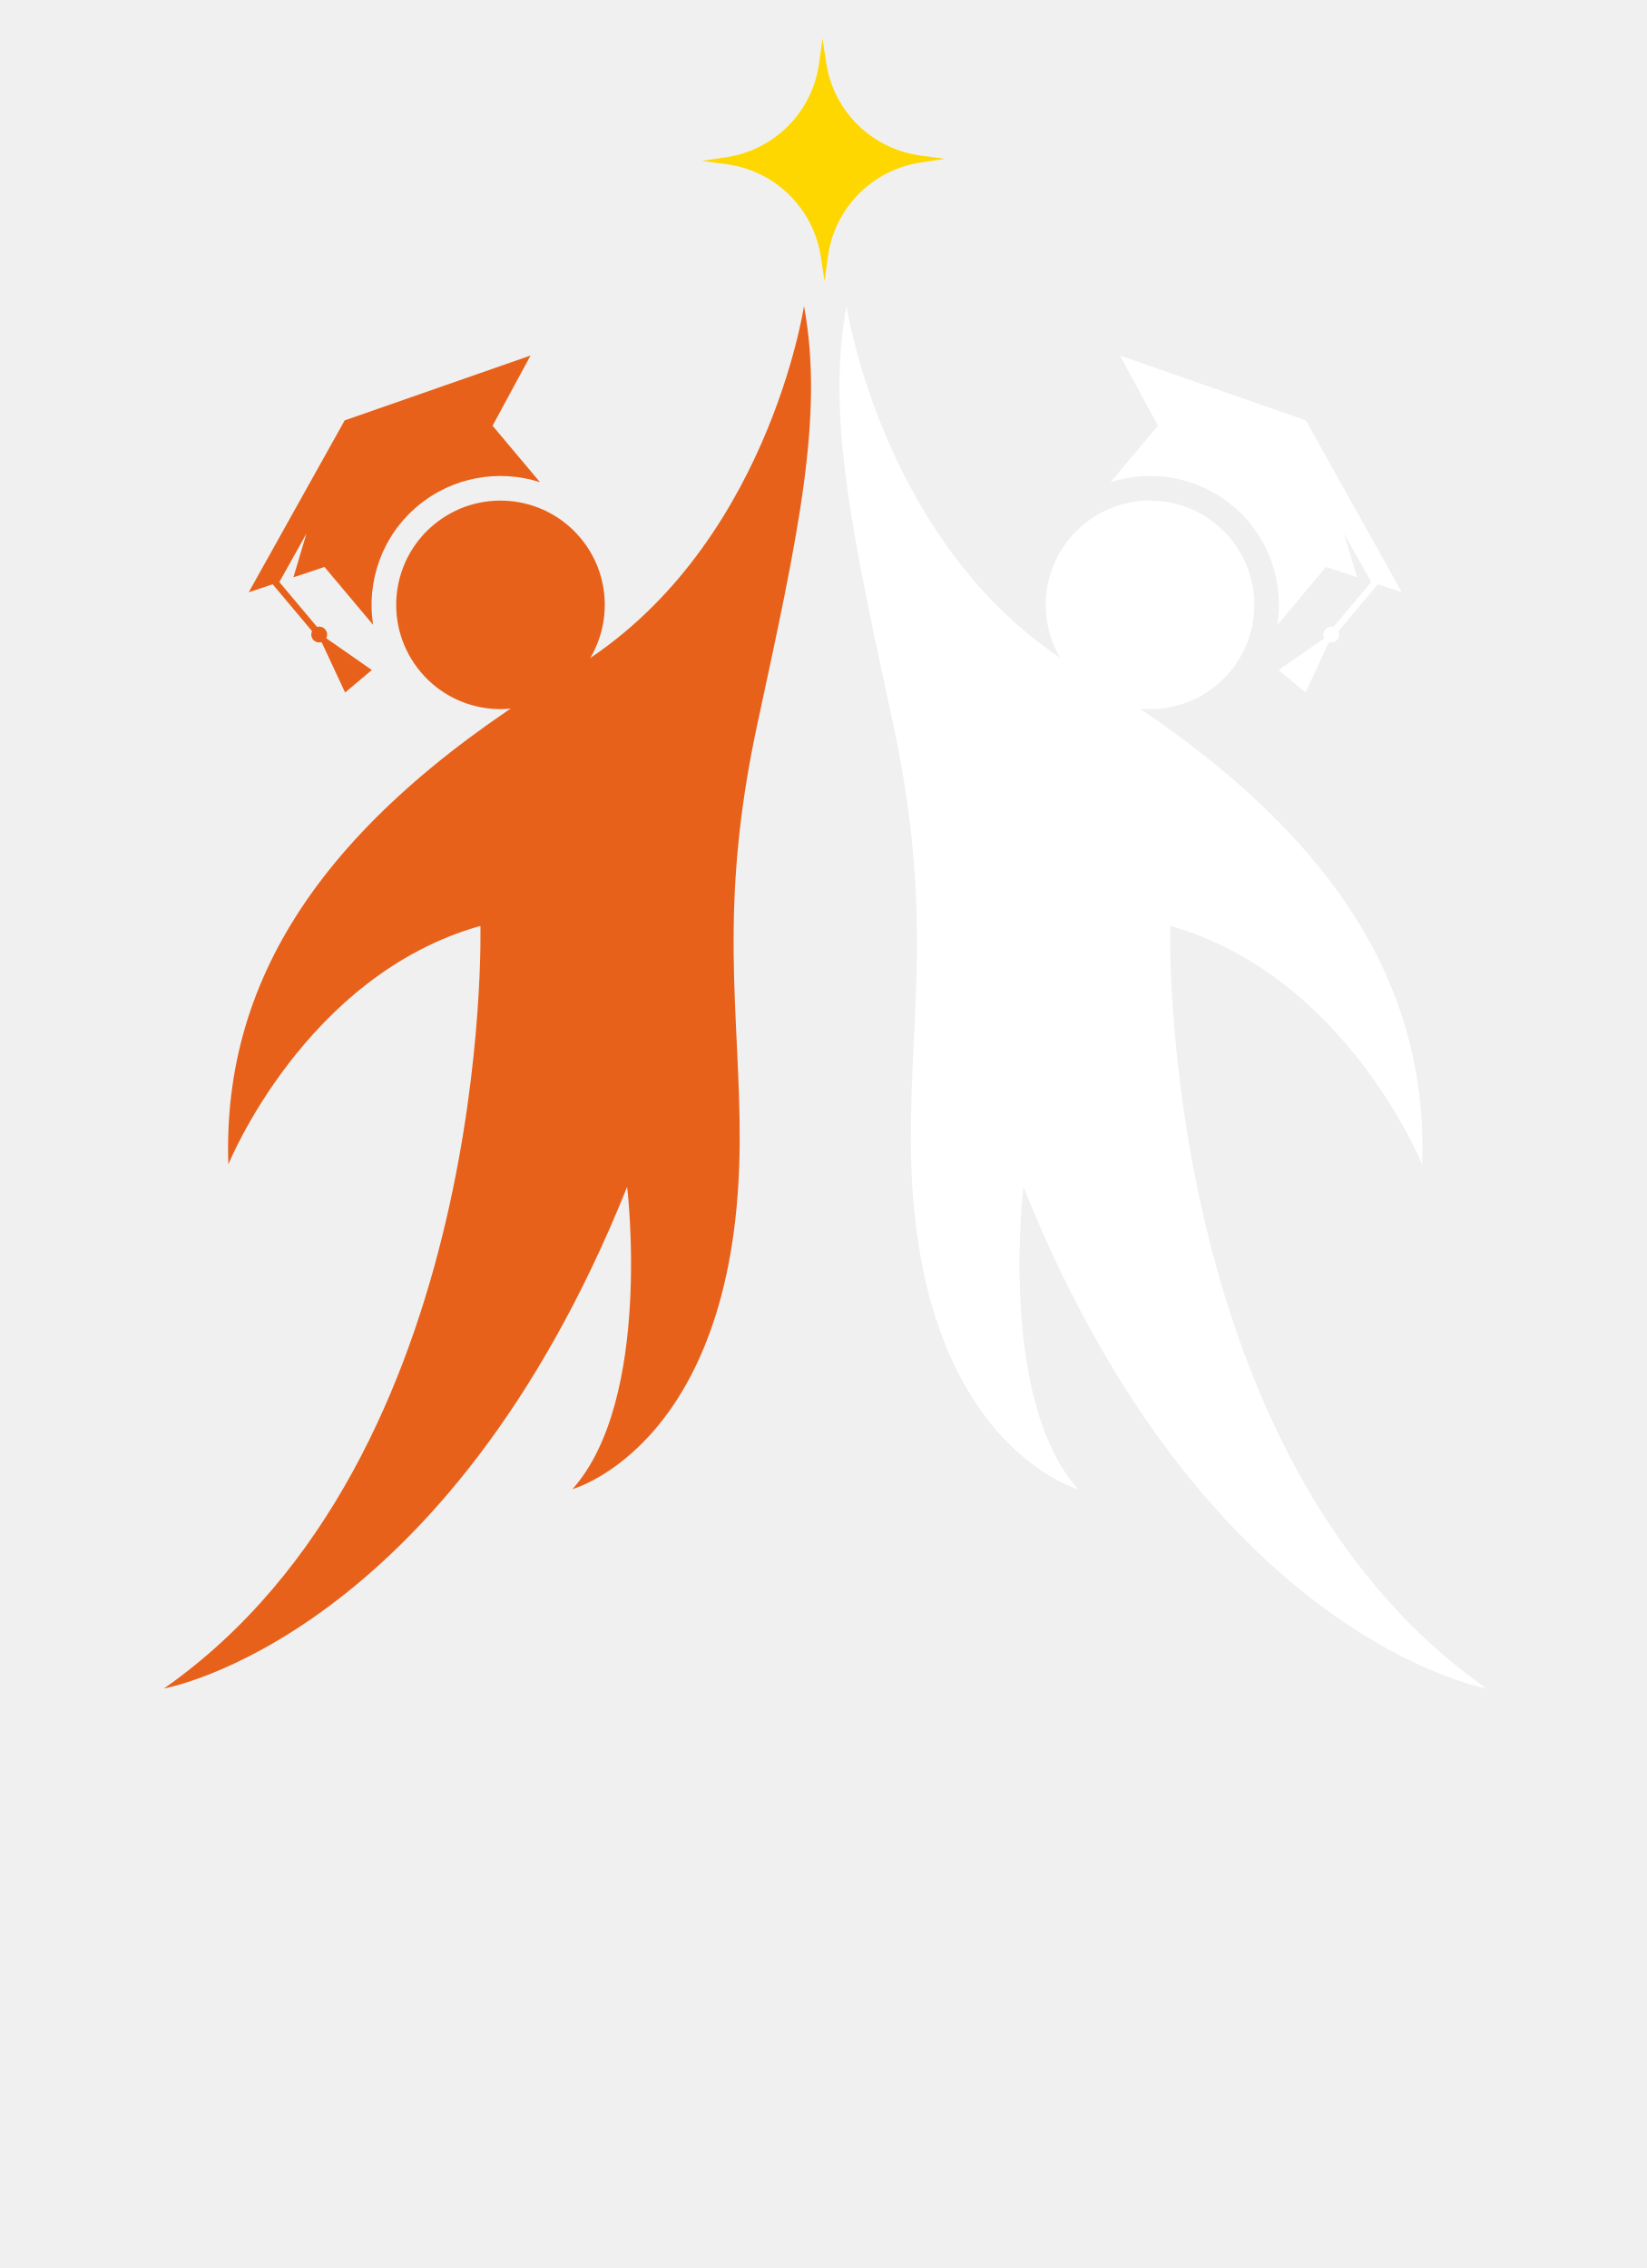
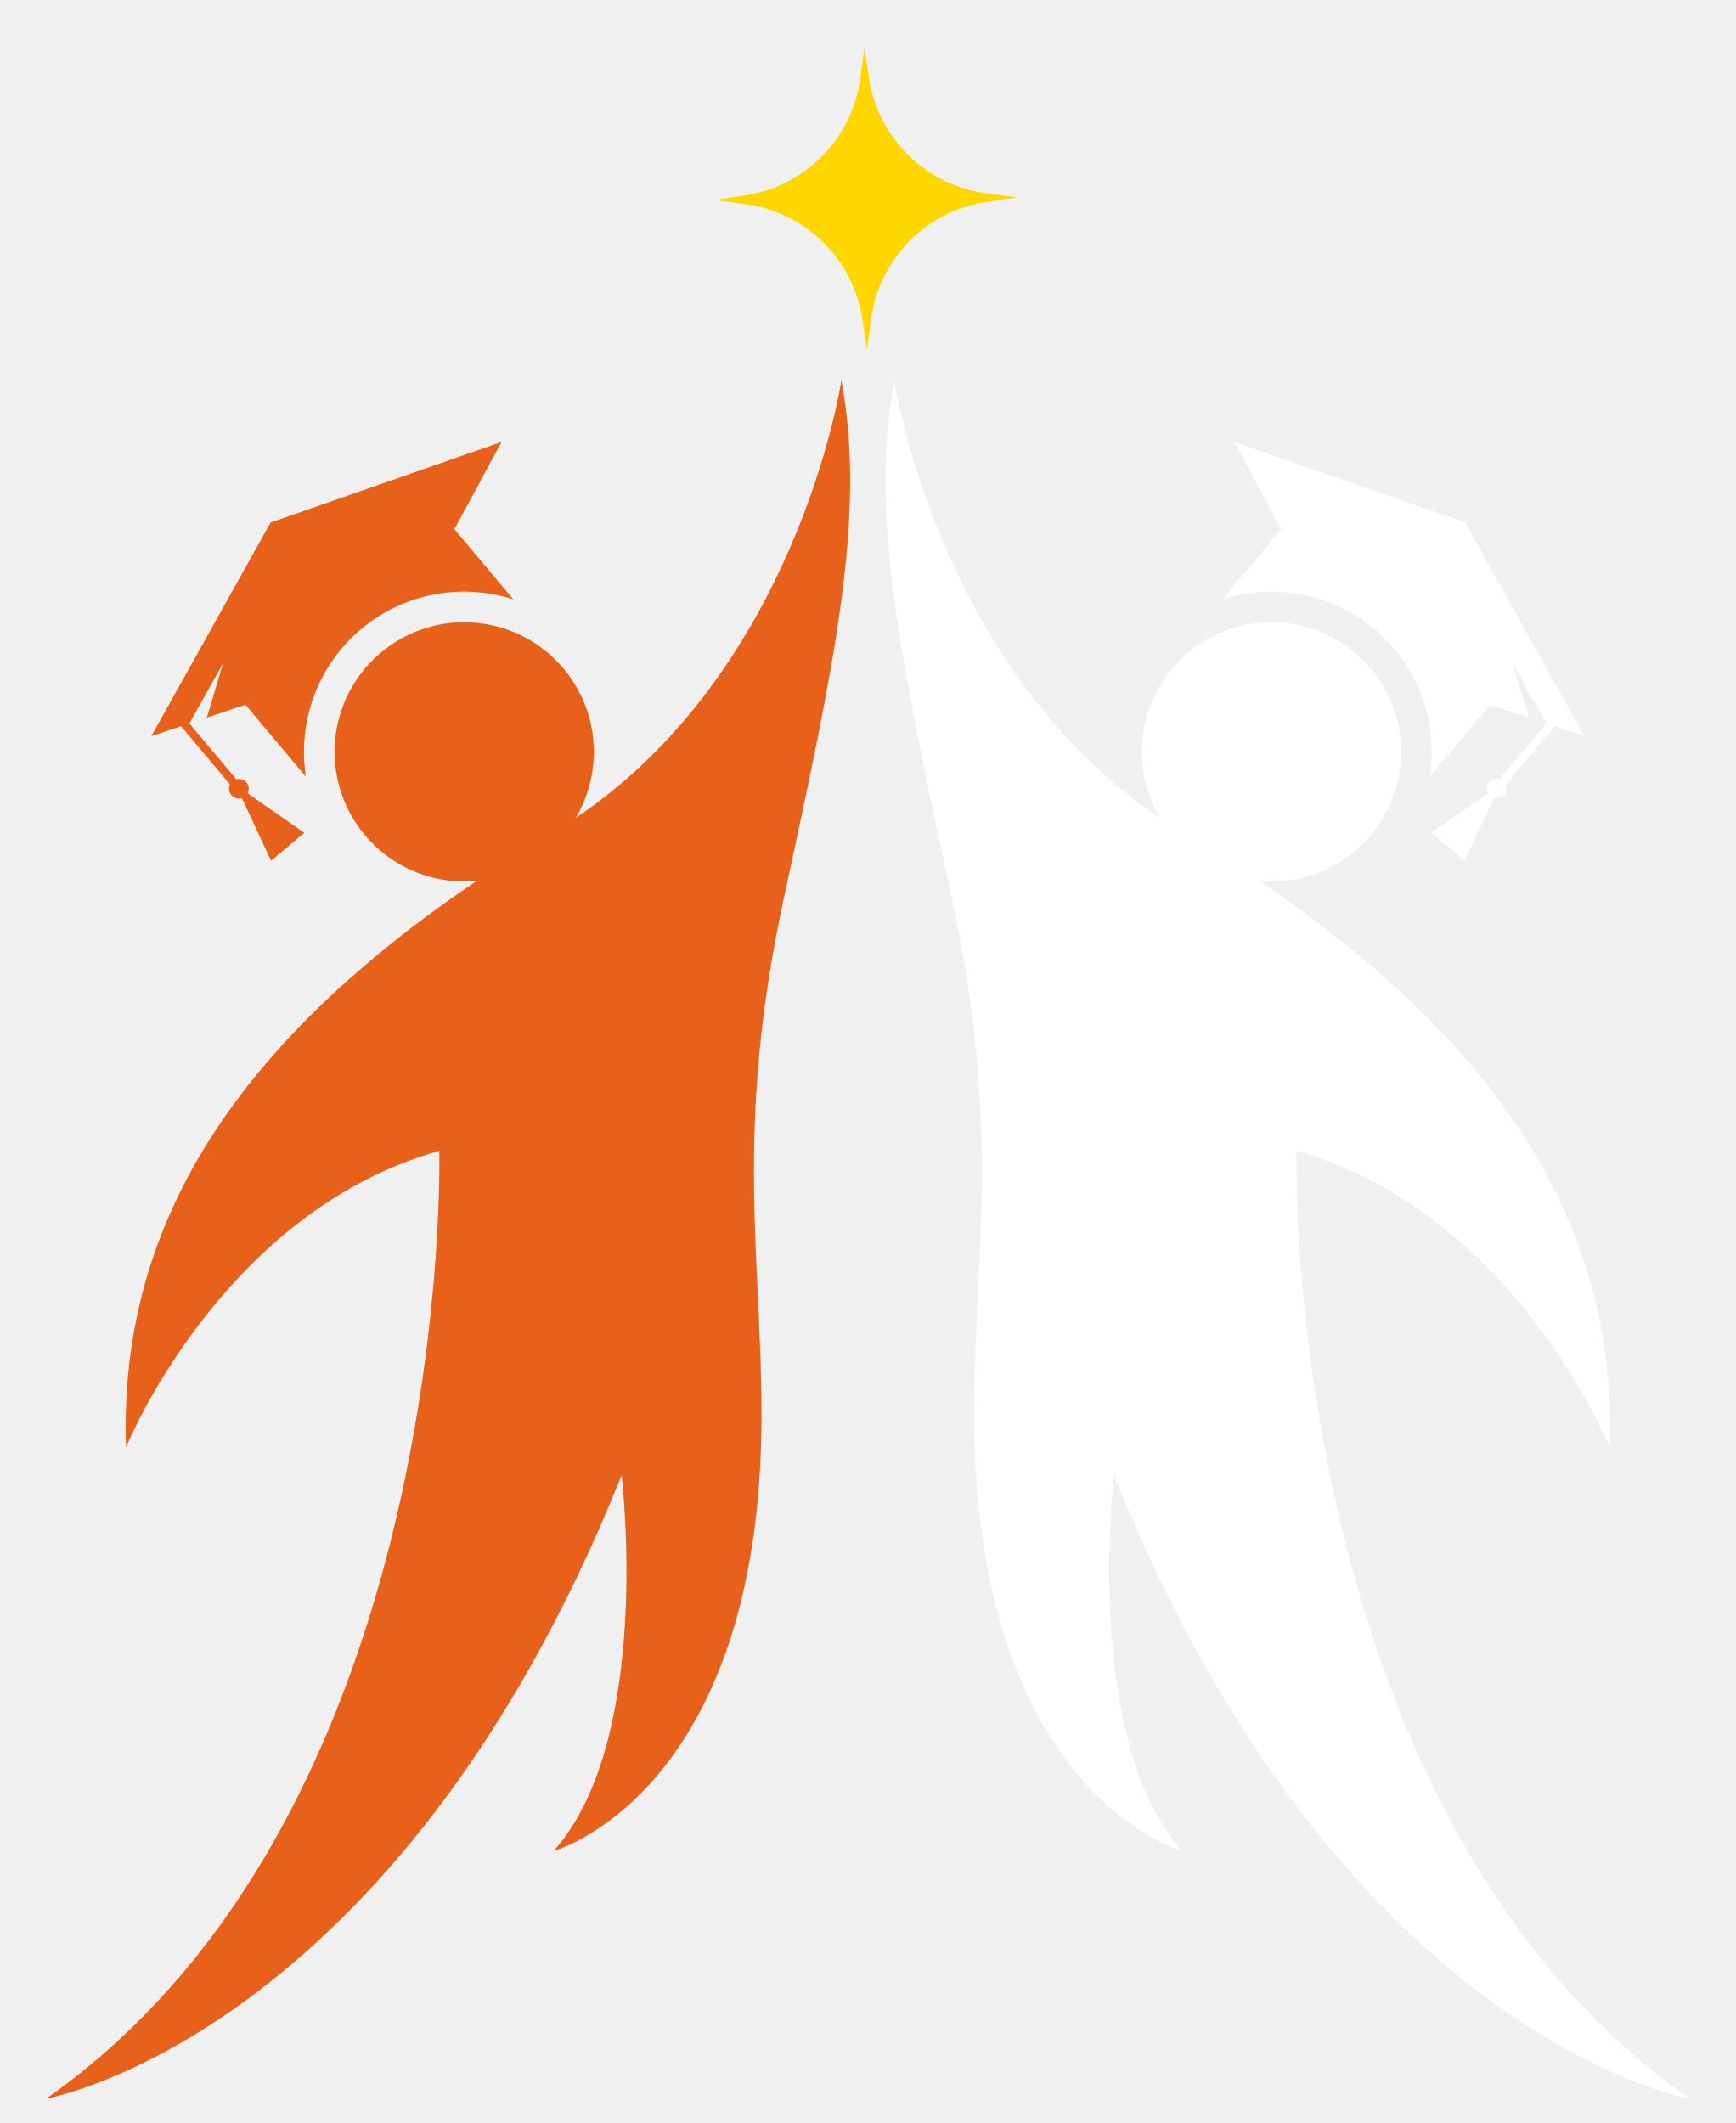
- <svg xmlns="http://www.w3.org/2000/svg" width="882" zoomAndPan="magnify" viewBox="308 21 882 1215" height="1215" preserveAspectRatio="xMidYMid meet" version="1.0">
+ <svg xmlns="http://www.w3.org/2000/svg" width="748" zoomAndPan="magnify" viewBox="376 21 748 915" height="915" preserveAspectRatio="xMidYMid meet" version="1.0">
  <defs>
    <g />
    <clipPath id="7b81906de0">
      <path d="M 757.062 184.055 L 1103.859 184.055 L 1103.859 925.527 L 757.062 925.527 Z M 757.062 184.055 " clip-rule="nonzero" />
    </clipPath>
    <clipPath id="2c0c2c1aa9">
      <path d="M 395.859 184 L 743 184 L 743 925.828 L 395.859 925.828 Z M 395.859 184 " clip-rule="nonzero" />
    </clipPath>
    <clipPath id="fc680a7951">
      <path d="M 684 41.578 L 815 41.578 L 815 172 L 684 172 Z M 684 41.578 " clip-rule="nonzero" />
    </clipPath>
  </defs>
  <path fill="#ffffff" d="M 959.859 302.273 C 983.48 322.117 986.539 357.352 966.691 380.969 C 946.848 404.586 911.613 407.645 887.996 387.801 C 864.383 367.957 861.316 332.723 881.168 309.102 C 901.008 285.484 936.242 282.426 959.859 302.273 " fill-opacity="1" fill-rule="nonzero" />
  <path fill="#ffffff" d="M 1024.848 359.113 C 1025.539 360.562 1025.379 362.348 1024.273 363.656 C 1023.168 364.973 1021.441 365.438 1019.891 365.008 L 1019.5 365.477 L 1007.164 391.98 L 992.828 379.934 L 1016.812 363.219 L 1017.207 362.75 C 1016.512 361.297 1016.676 359.512 1017.781 358.203 C 1018.879 356.887 1020.609 356.422 1022.16 356.852 L 1042.367 332.805 L 1027.836 306.832 L 1034.84 330.285 L 1018.211 324.719 L 992.168 355.719 C 995.742 332.621 987.535 308.25 968.375 292.145 C 949.527 276.309 924.641 272.309 902.766 279.312 L 928.176 249.066 L 907.816 211.453 L 1007.383 246.207 L 1058.77 338.289 L 1045.945 334 L 1024.848 359.113 " fill-opacity="1" fill-rule="nonzero" />
  <g clip-path="url(#7b81906de0)">
    <path fill="#ffffff" d="M 885.383 818.742 C 885.383 818.742 796.508 794.332 795.824 632.734 C 795.531 563.797 807.863 508.727 786.34 408.832 C 764.82 308.938 750.402 244.266 761.379 184.93 C 761.379 184.93 781.156 317.105 885.383 379.555 C 1016.32 458 1073.117 543.172 1069.672 644.789 C 1069.672 644.789 1028.75 543.469 934.68 517.012 C 934.68 517.012 927.312 801.523 1104.117 925.527 C 1104.117 925.527 953.297 899.184 856.105 656.844 C 856.105 656.844 842.328 770.52 885.383 818.742 " fill-opacity="1" fill-rule="nonzero" />
  </g>
  <path fill="#e8611a" d="M 540.113 302.273 C 516.5 322.117 513.438 357.352 533.285 380.969 C 553.129 404.586 588.363 407.645 611.98 387.801 C 635.598 367.957 638.656 332.723 618.812 309.102 C 598.965 285.484 563.73 282.426 540.113 302.273 " fill-opacity="1" fill-rule="nonzero" />
  <path fill="#e8611a" d="M 475.133 359.113 C 474.438 360.562 474.602 362.348 475.707 363.656 C 476.805 364.973 478.535 365.438 480.086 365.008 L 480.477 365.477 L 492.816 391.98 L 507.148 379.934 L 483.168 363.219 L 482.773 362.75 C 483.465 361.297 483.305 359.512 482.199 358.203 C 481.094 356.887 479.367 356.422 477.816 356.852 L 457.613 332.805 L 472.137 306.832 L 465.141 330.285 L 481.77 324.719 L 507.812 355.719 C 504.234 332.621 512.441 308.25 531.605 292.145 C 550.449 276.309 575.34 272.309 597.207 279.312 L 571.805 249.066 L 592.156 211.453 L 492.598 246.207 L 441.207 338.289 L 454.031 334 L 475.133 359.113 " fill-opacity="1" fill-rule="nonzero" />
  <g clip-path="url(#2c0c2c1aa9)">
    <path fill="#e8611a" d="M 614.598 818.742 C 614.598 818.742 703.469 794.332 704.156 632.734 C 704.449 563.797 692.113 508.727 713.633 408.832 C 735.156 308.938 749.574 244.266 738.602 184.93 C 738.602 184.93 718.82 317.105 614.598 379.555 C 483.66 458 426.859 543.172 430.305 644.789 C 430.305 644.789 471.223 543.469 565.301 517.012 C 565.301 517.012 572.668 801.523 395.859 925.527 C 395.859 925.527 546.676 899.184 643.875 656.844 C 643.875 656.844 657.652 770.52 614.598 818.742 " fill-opacity="1" fill-rule="nonzero" />
  </g>
  <g clip-path="url(#fc680a7951)">
    <path fill="#ffd700" d="M 747.605 158.492 L 749.617 171.68 L 751.406 158.457 C 754.902 132.543 775.062 112.027 800.914 108.086 L 814.105 106.078 L 800.879 104.289 C 774.965 100.793 754.453 80.633 750.512 54.777 L 748.496 41.59 L 746.711 54.812 C 743.215 80.727 723.055 101.238 697.203 105.184 L 684.012 107.195 L 697.238 108.98 C 723.152 112.477 743.66 132.641 747.605 158.492 " fill-opacity="1" fill-rule="nonzero" />
  </g>
  <g fill="#000000" fill-opacity="1">
    <g transform="translate(182.5131, 1390.456)">
      <g />
    </g>
  </g>
</svg>
